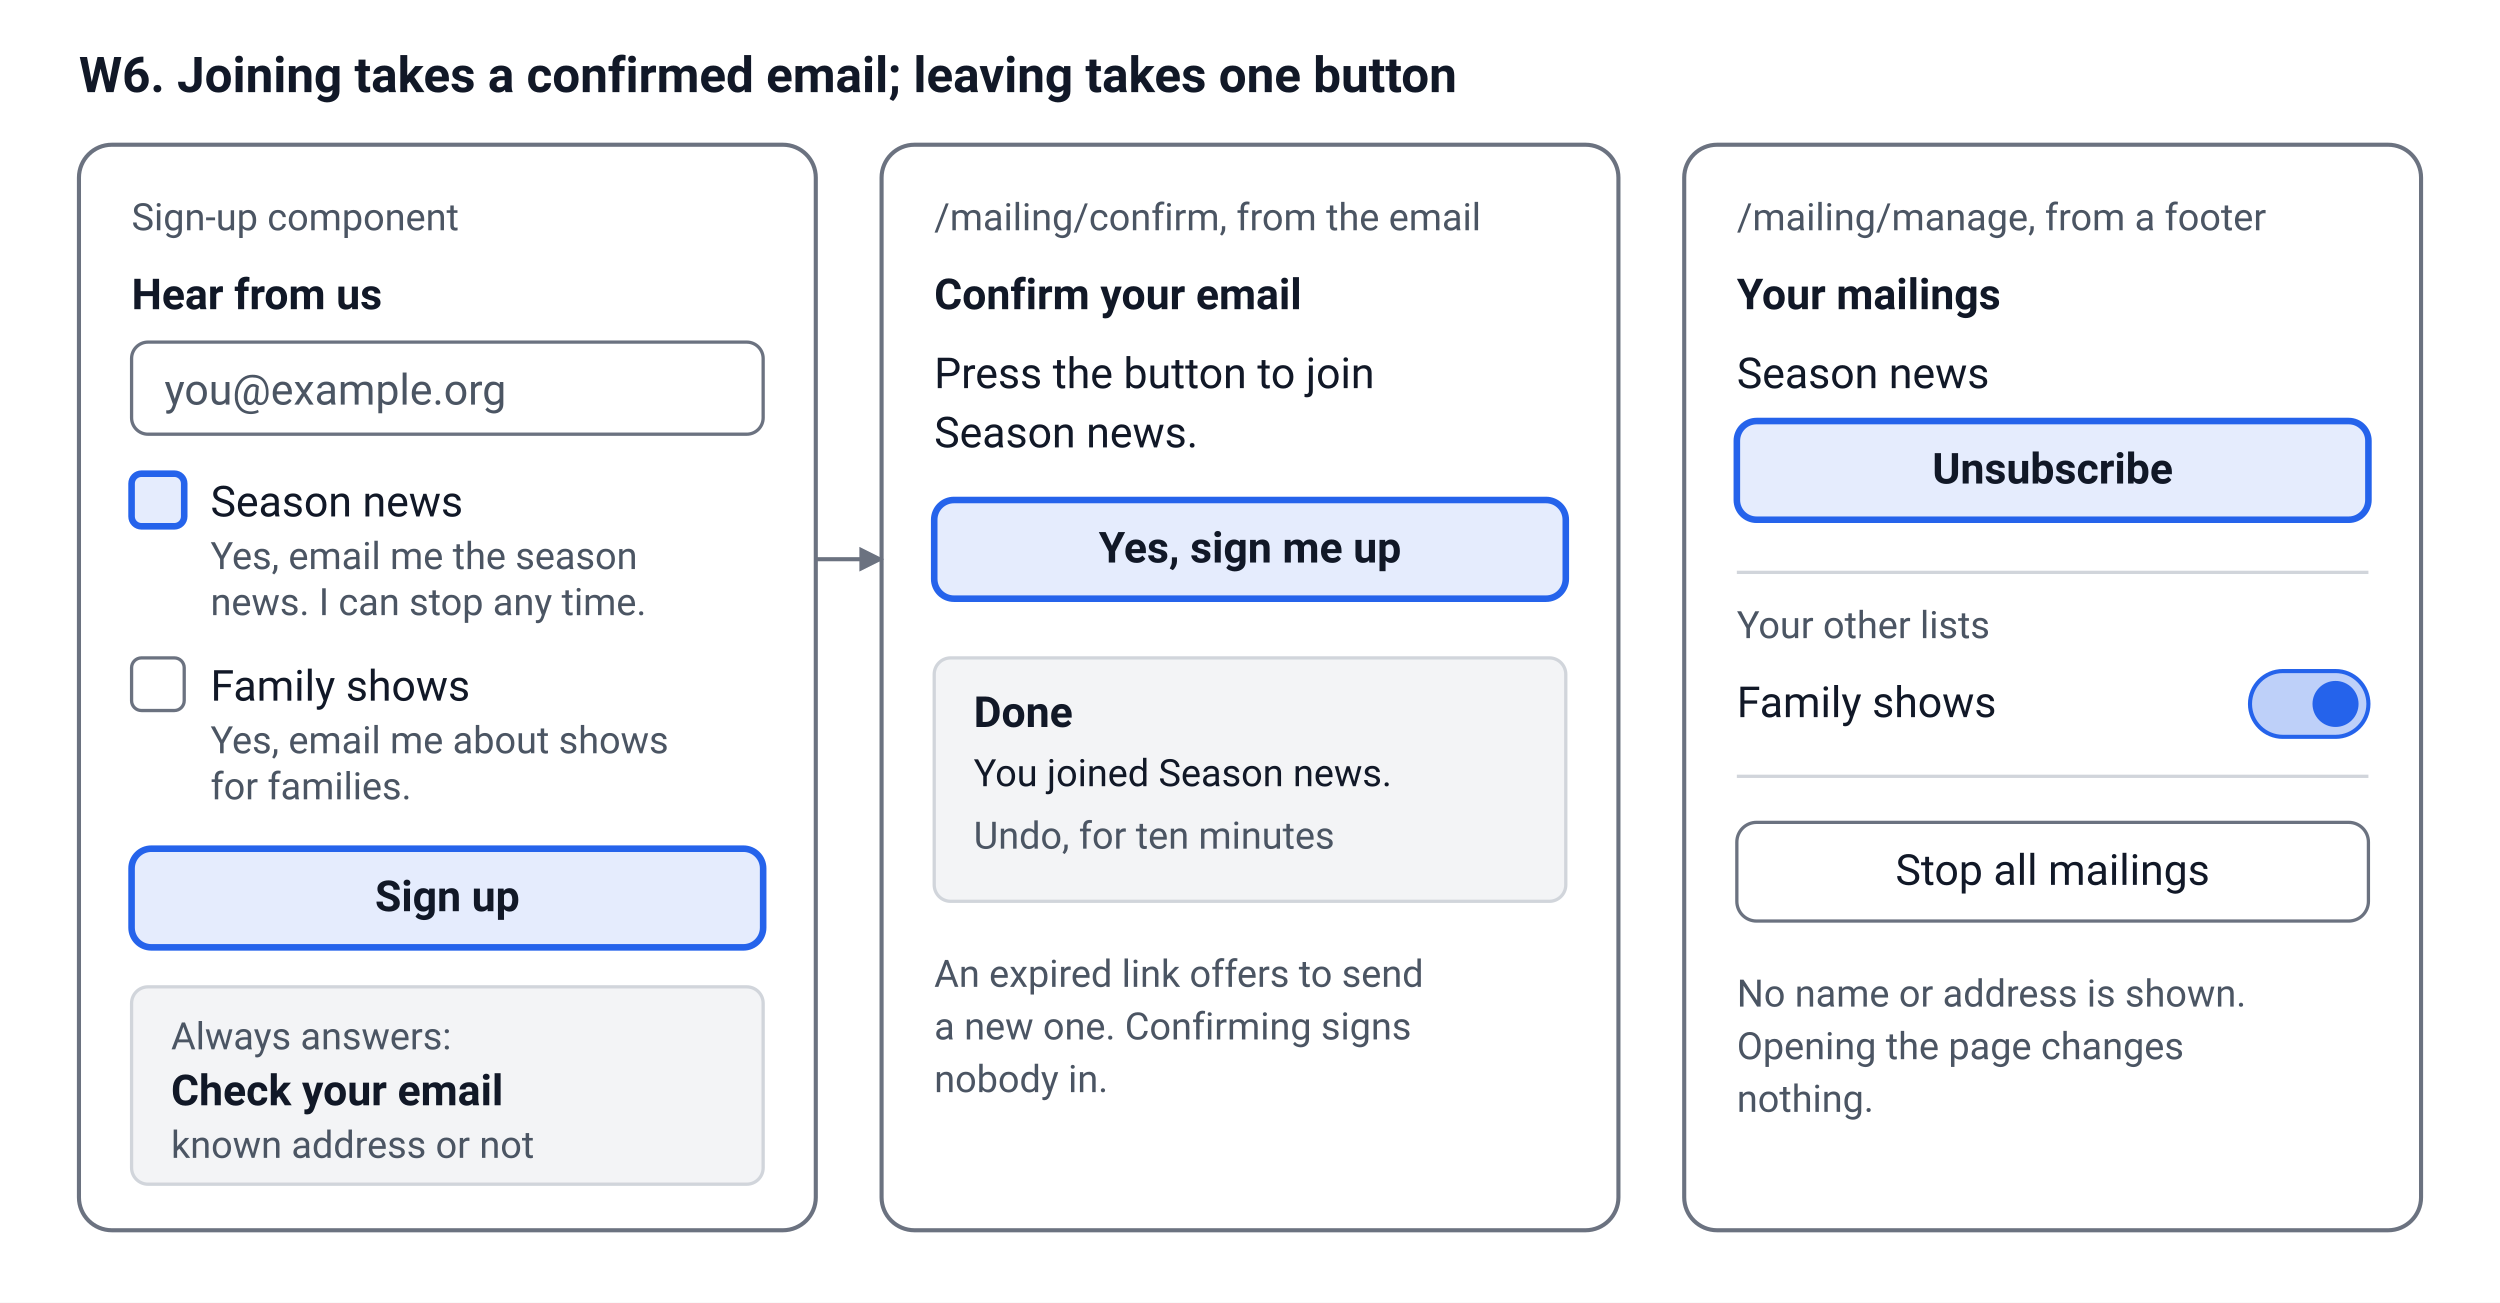
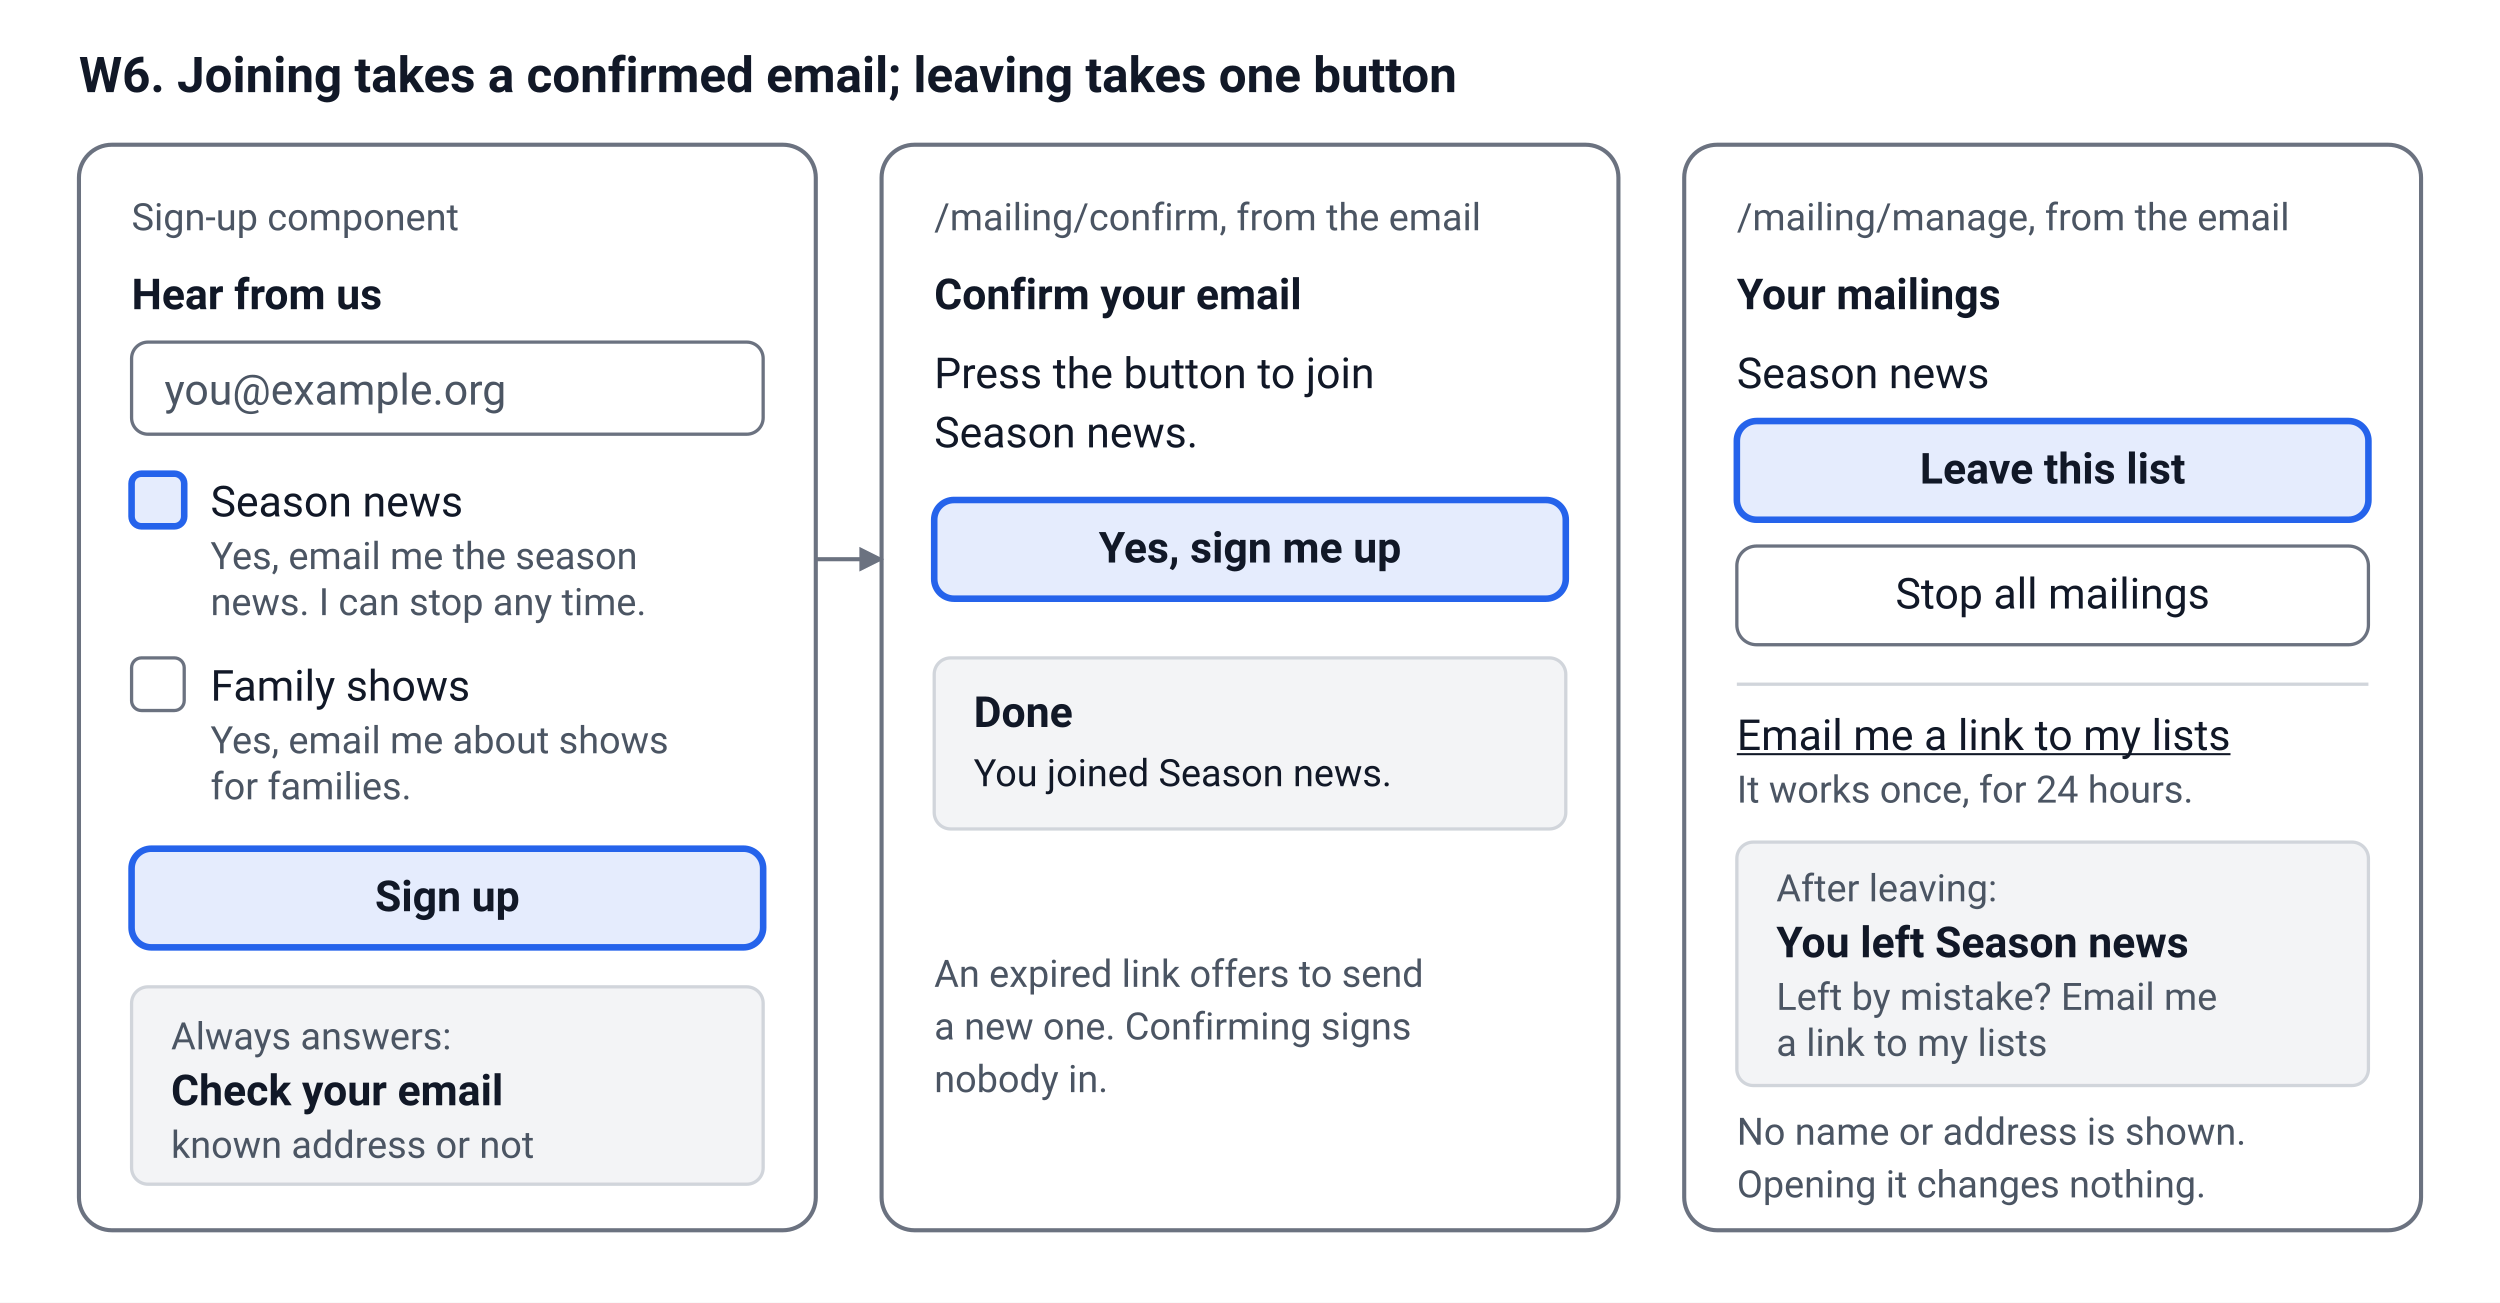
<svg xmlns="http://www.w3.org/2000/svg" font-family="system-ui, -apple-system, Segoe UI, Roboto, sans-serif" viewBox="0 0 760 396" role="img" aria-label="W6. Joining takes a confirmed email; leaving takes one button" font-size="13">
  <rect width="100%" height="100%" fill="#ffffff" />
  <defs>
    <marker id="pub-arrow" viewBox="0 0 10 10" refX="9" refY="5" markerWidth="6" markerHeight="6" orient="auto-start-reverse">
      <path d="M0 0L10 5L0 10z" fill="#6b7280" />
    </marker>
  </defs>
  <text x="24" y="28" font-size="15" font-weight="600" fill="#111827">W6. Joining takes a confirmed email; leaving takes one button</text>
  <path d="M248 170H268" fill="none" stroke="#6b7280" stroke-width="1.25" marker-end="url(#pub-arrow)" />
  <g>
    <rect x="24" y="44" width="224" height="330" rx="10" fill="none" stroke="#6b7280" stroke-width="1.25" />
    <text x="40" y="70" font-size="11.5" fill="#4b5563">Sign-up component</text>
    <text x="40" y="94" font-weight="600" fill="#111827">Hear from us</text>
    <rect x="40" y="104" width="192" height="28" rx="5" fill="none" stroke="#6b7280" />
    <text x="50" y="123" fill="#4b5563">you@example.org</text>
    <rect x="40" y="144" width="16" height="16" rx="3" fill="#2563eb" fill-opacity="0.12" stroke="#2563eb" stroke-width="2" />
    <text x="64" y="157" fill="#111827">Season news</text>
    <text x="64" y="173" font-size="11.5" fill="#4b5563">Yes, email me the season</text>
    <text x="64" y="187" font-size="11.5" fill="#4b5563">news. I can stop any time.</text>
    <rect x="40" y="200" width="16" height="16" rx="3" fill="none" stroke="#6b7280" />
    <text x="64" y="213" fill="#111827">Family shows</text>
    <text x="64" y="229" font-size="11.5" fill="#4b5563">Yes, email me about shows</text>
    <text x="64" y="243" font-size="11.5" fill="#4b5563">for families.</text>
    <rect x="40" y="258" width="192" height="30" rx="6" fill="#2563eb" fill-opacity="0.12" stroke="#2563eb" stroke-width="2" />
    <text x="136" y="277" text-anchor="middle" font-weight="600" fill="#111827">Sign up</text>
    <rect x="40" y="300" width="192" height="60" rx="5" fill="#f3f4f6" stroke="#d1d5db" />
    <text x="52" y="319" font-size="11.5" fill="#4b5563">Always answers:</text>
    <text x="52" y="336" font-weight="600" fill="#111827">Check your email</text>
    <text x="52" y="352" font-size="11.5" fill="#4b5563">known address or not</text>
  </g>
  <g>
    <rect x="268" y="44" width="224" height="330" rx="10" fill="none" stroke="#6b7280" stroke-width="1.25" />
    <text x="284" y="70" font-size="11.5" fill="#4b5563">/mailing/confirm, from the email</text>
    <text x="284" y="94" font-weight="600" fill="#111827">Confirm your email</text>
    <text x="284" y="118" fill="#111827">Press the button to join</text>
    <text x="284" y="136" fill="#111827">Season news.</text>
    <rect x="284" y="152" width="192" height="30" rx="6" fill="#2563eb" fill-opacity="0.12" stroke="#2563eb" stroke-width="2" />
    <text x="380" y="171" text-anchor="middle" font-weight="600" fill="#111827">Yes, sign me up</text>
-     <rect x="284" y="200" width="192" height="74" rx="5" fill="#f3f4f6" stroke="#d1d5db" />
+     <rect x="284" y="200" width="192" height="52" rx="5" fill="#f3f4f6" stroke="#d1d5db" />
    <text x="296" y="221" font-weight="600" fill="#111827">Done</text>
    <text x="296" y="239" font-size="11.5" fill="#111827">You joined Season news.</text>
-     <text x="296" y="258" font-size="11.5" fill="#4b5563">Undo, for ten minutes</text>
    <text x="284" y="300" font-size="11.5" fill="#4b5563">An expired link offers to send</text>
    <text x="284" y="316" font-size="11.5" fill="#4b5563">a new one. Confirming signs</text>
    <text x="284" y="332" font-size="11.5" fill="#4b5563">nobody in.</text>
  </g>
  <g>
    <rect x="512" y="44" width="224" height="330" rx="10" fill="none" stroke="#6b7280" stroke-width="1.25" />
-     <text x="528" y="70" font-size="11.5" fill="#4b5563">/mailing/manage, from a footer</text>
+     <text x="528" y="70" font-size="11.5" fill="#4b5563">/mailing/manage, from the email</text>
    <text x="528" y="94" font-weight="600" fill="#111827">Your mailings</text>
    <text x="528" y="118" fill="#111827">Season news</text>
    <rect x="528" y="128" width="192" height="30" rx="6" fill="#2563eb" fill-opacity="0.12" stroke="#2563eb" stroke-width="2" />
-     <text x="624" y="147" text-anchor="middle" font-weight="600" fill="#111827">Unsubscribe</text>
-     <line x1="528" y1="174" x2="720" y2="174" stroke="#d1d5db" />
-     <text x="528" y="194" font-size="11.5" fill="#4b5563">Your other lists</text>
-     <text x="528" y="218" fill="#111827">Family shows</text>
-     <rect x="684" y="204" width="36" height="20" rx="10" fill="#2563eb" fill-opacity="0.3" stroke="#2563eb" stroke-width="1.25" />
-     <circle cx="710" cy="214" r="7" fill="#2563eb" />
-     <line x1="528" y1="236" x2="720" y2="236" stroke="#d1d5db" />
-     <rect x="528" y="250" width="192" height="30" rx="6" fill="none" fill-opacity="1" stroke="#6b7280" stroke-width="1" />
-     <text x="624" y="269" text-anchor="middle" fill="#111827">Stop all mailings</text>
-     <text x="528" y="306" font-size="11.5" fill="#4b5563">No name or address is shown.</text>
-     <text x="528" y="322" font-size="11.5" fill="#4b5563">Opening the page changes</text>
-     <text x="528" y="338" font-size="11.5" fill="#4b5563">nothing.</text>
+     <text x="624" y="147" text-anchor="middle" font-weight="600" fill="#111827">Leave this list</text>
+     <rect x="528" y="166" width="192" height="30" rx="6" fill="none" fill-opacity="1" stroke="#6b7280" stroke-width="1" />
+     <text x="624" y="185" text-anchor="middle" fill="#111827">Stop all mailings</text>
+     <line x1="528" y1="208" x2="720" y2="208" stroke="#d1d5db" />
+     <text x="528" y="228" text-decoration="underline" fill="#111827">Email me a link to my lists</text>
+     <text x="528" y="244" font-size="11.5" fill="#4b5563">It works once, for 24 hours.</text>
+     <rect x="528" y="256" width="192" height="74" rx="5" fill="#f3f4f6" stroke="#d1d5db" />
+     <text x="540" y="274" font-size="11.5" fill="#4b5563">After leaving:</text>
+     <text x="540" y="291" font-weight="600" fill="#111827">You left Season news</text>
+     <text x="540" y="307" font-size="11.5" fill="#4b5563">Left by mistake? Email me</text>
+     <text x="540" y="321" font-size="11.5" fill="#4b5563">a link to my lists</text>
+     <text x="528" y="348" font-size="11.5" fill="#4b5563">No name or address is shown.</text>
+     <text x="528" y="364" font-size="11.5" fill="#4b5563">Opening it changes nothing.</text>
  </g>
</svg>
